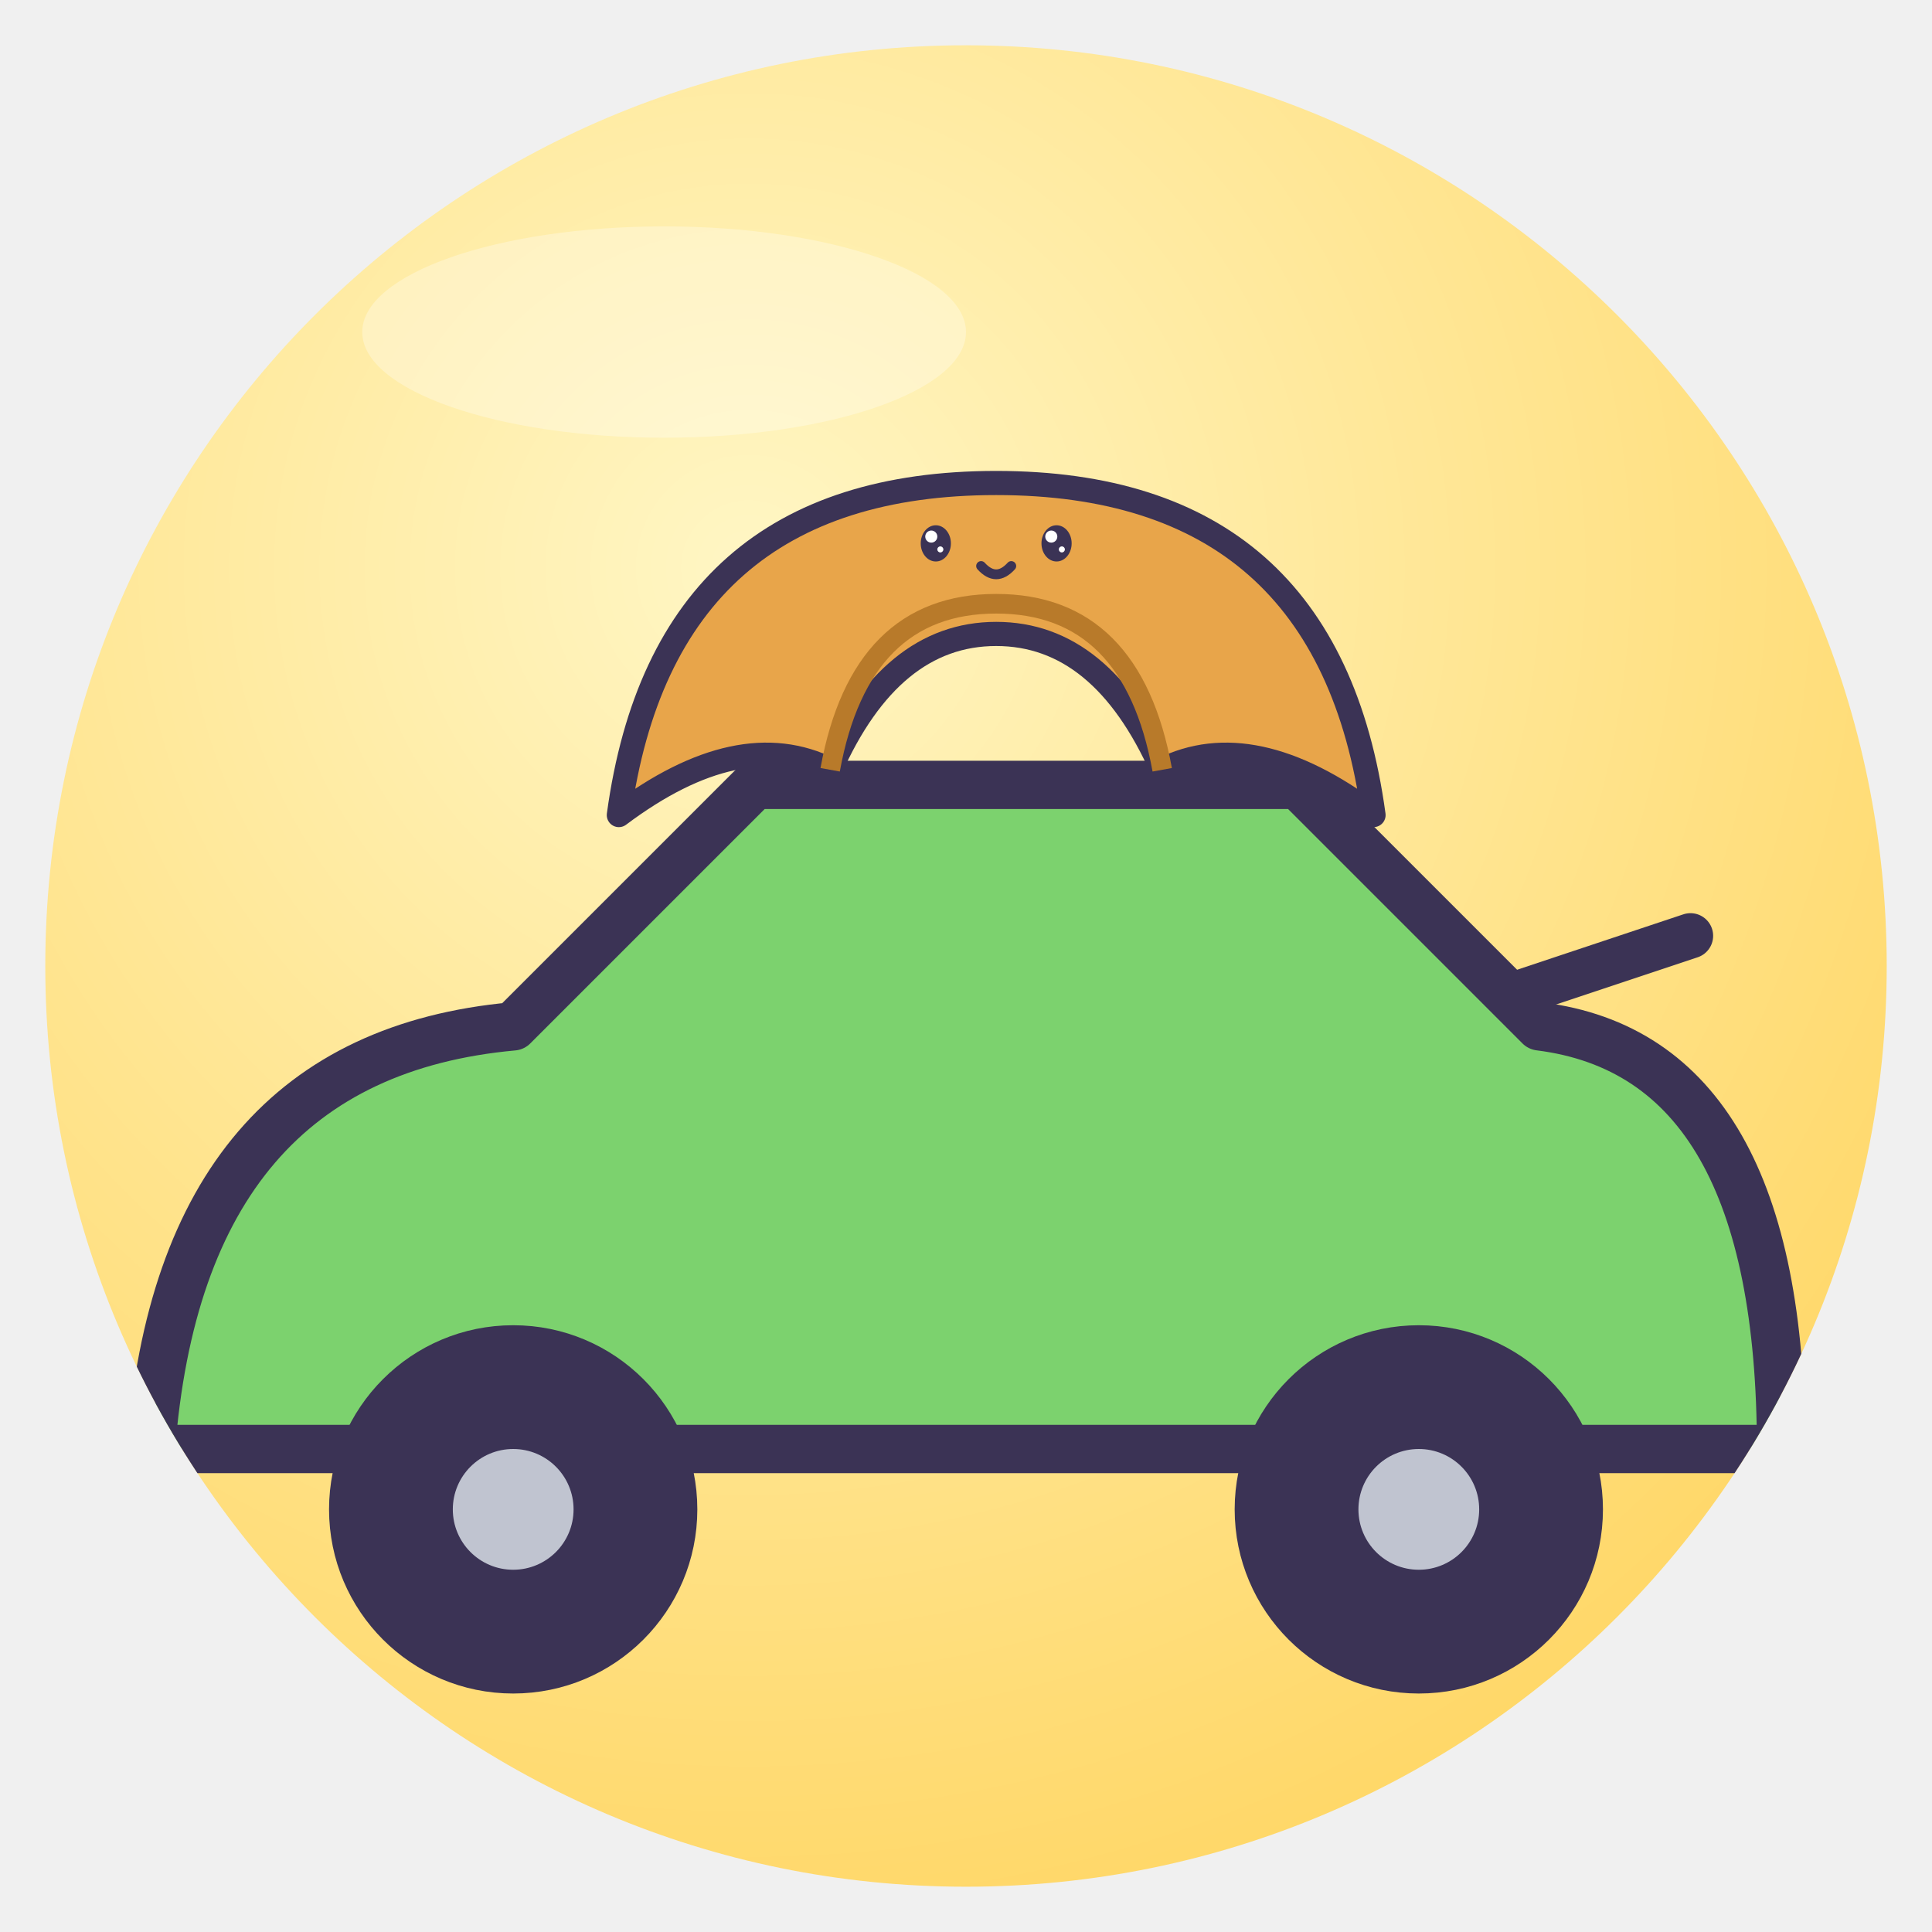
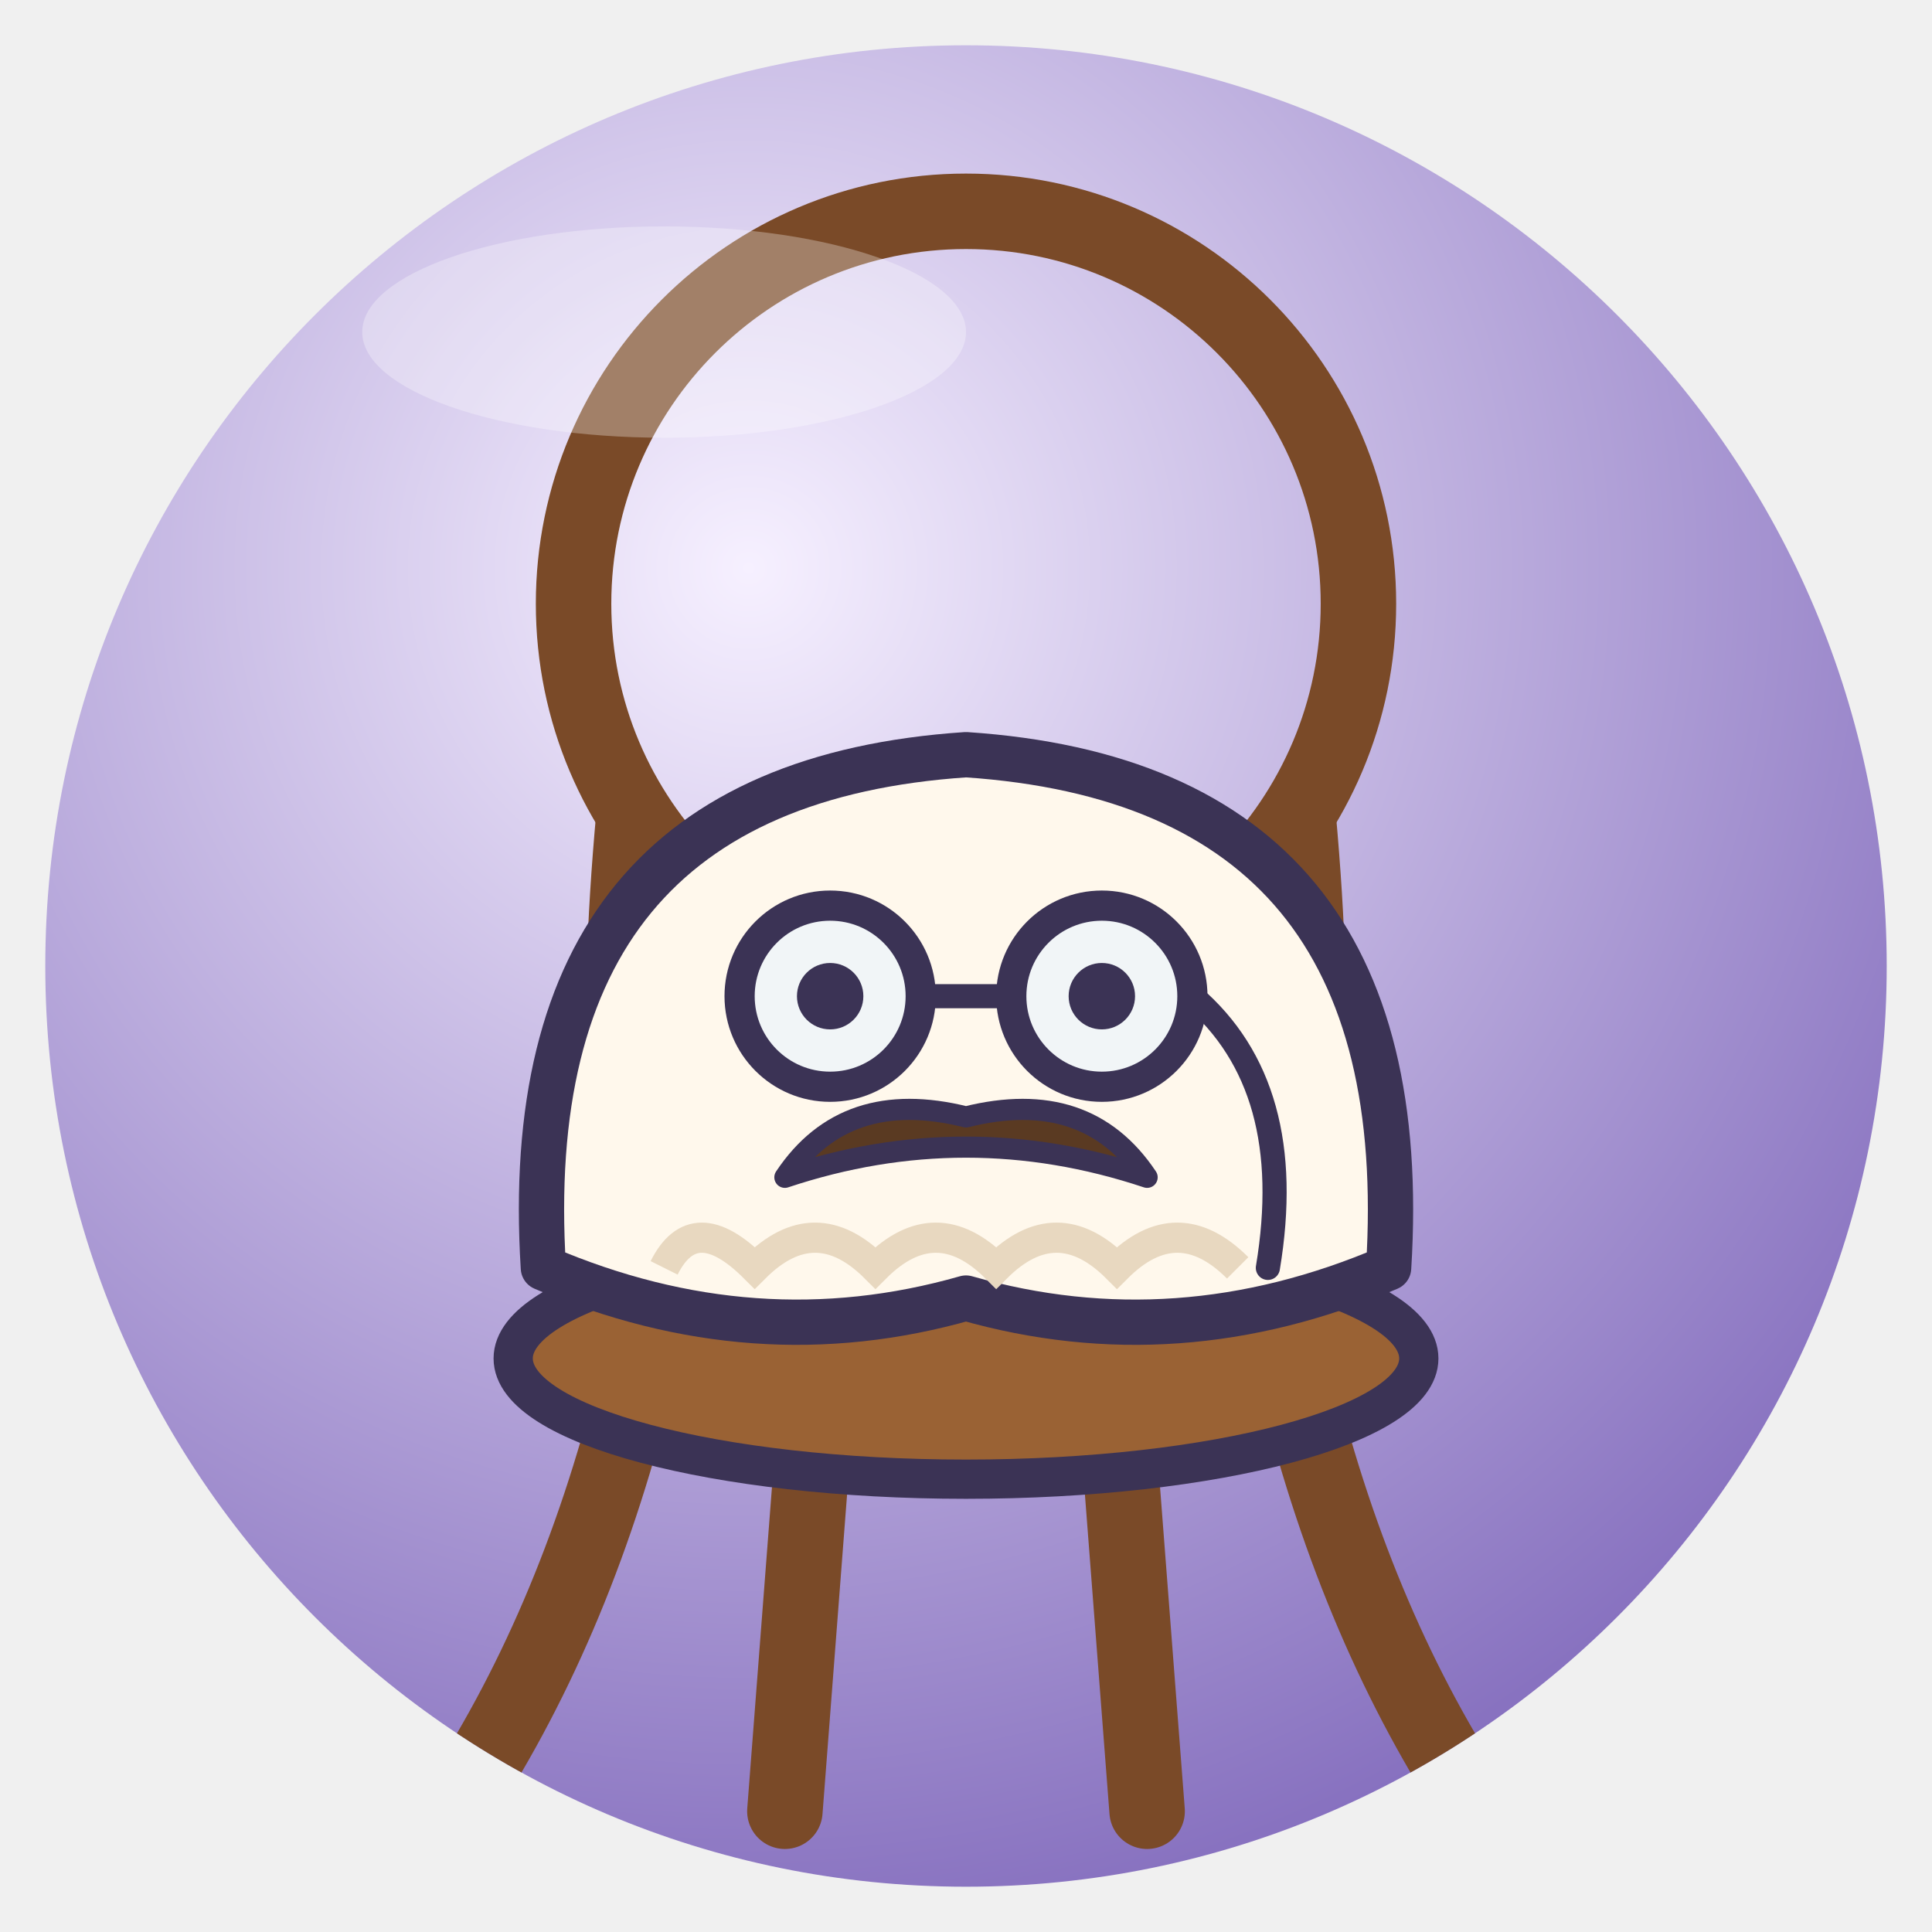
<svg xmlns="http://www.w3.org/2000/svg" viewBox="0 0 128 128" width="128" height="128">
  <defs>
    <radialGradient id="g" cx="38%" cy="28%" r="85%">
-       <stop offset="0" stop-color="#FFF6C4" />
-       <stop offset="1" stop-color="#FFD45E" />
+       <stop offset="0" stop-color="#F6F0FF" />
+       <stop offset="1" stop-color="#7A62B8" />
    </radialGradient>
    <clipPath id="c">
      <circle cx="64" cy="64" r="61" />
    </clipPath>
  </defs>
  <circle cx="64" cy="64" r="61" fill="url(#g)" />
  <g clip-path="url(#c)">
-     <path d="M10 96 Q12 70 34 68 L50 52 H86 L102 68 Q118 70 118 96Z" fill="#7CD26E" stroke="#3B3355" stroke-width="3.2" stroke-linejoin="round" stroke-linecap="round" />
-     <circle cx="34" cy="100" r="11" fill="#3B3355" stroke="#3B3355" stroke-linejoin="round" stroke-linecap="round" stroke-width="2.4" />
-     <circle cx="94" cy="100" r="11" fill="#3B3355" stroke="#3B3355" stroke-linejoin="round" stroke-linecap="round" stroke-width="2.4" />
-     <circle cx="34" cy="100" r="4" fill="#C0C4D0" />
-     <circle cx="94" cy="100" r="4" fill="#C0C4D0" />
-     <g transform="translate(66 44) rotate(0) scale(0.5 0.5) translate(-64 -64)">
-       <path d="M14 84 Q20 40 64 40 Q108 40 114 84 Q98 72 86 78 Q78 60 64 60 Q50 60 42 78 Q30 72 14 84Z" fill="#E8A54A" stroke="#3B3355" stroke-width="3.2" stroke-linejoin="round" stroke-linecap="round" />
-       <path d="M42 78 Q46 56 64 56 M86 78 Q82 56 64 56" fill="none" stroke="#B87A2A" stroke-width="2.6" />
-       <ellipse cx="56" cy="48" rx="2.0" ry="2.4" fill="#3B3355" />
-       <circle cx="55.4" cy="47.1" r="0.8" fill="#fff" />
-       <circle cx="56.6" cy="48.8" r="0.4" fill="#fff" />
-       <ellipse cx="72" cy="48" rx="2.0" ry="2.4" fill="#3B3355" />
-       <circle cx="71.3" cy="47.1" r="0.8" fill="#fff" />
-       <circle cx="72.7" cy="48.8" r="0.4" fill="#fff" />
-       <path d="M62.0 51.0 Q64 53.2 66.0 51.0" fill="none" stroke="#3B3355" stroke-linejoin="round" stroke-linecap="round" stroke-width="1.3" />
-     </g>
-     <path d="M100 66 L112 62" stroke="#3B3355" stroke-linejoin="round" stroke-linecap="round" stroke-width="3" />
+     <circle cx="64" cy="40" r="26" fill="none" stroke="#7A4A28" stroke-width="5" />
+     <path d="M42 54 Q40 76 44 82 M86 54 Q88 76 84 82" fill="none" stroke="#7A4A28" stroke-width="5" stroke-linecap="round" />
+     <path d="M42 92 Q38 108 30 120 M86 92 Q90 108 98 120 M54 94 L52 120 M74 94 L76 120" fill="none" stroke="#7A4A28" stroke-width="5" stroke-linecap="round" />
+     <ellipse cx="64" cy="90" rx="30" ry="8" fill="#9A6234" stroke="#3B3355" stroke-linejoin="round" stroke-linecap="round" stroke-width="2.6" />
+     <path d="M36 84 Q34 52 64 50 Q94 52 92 84 Q78 90 64 86 Q50 90 36 84Z" fill="#FFF8EC" stroke="#3B3355" stroke-linejoin="round" stroke-linecap="round" stroke-width="3" />
+     <path d="M44 84 Q46 80 50 84 Q54 80 58 84 Q62 80 66 84 Q70 80 74 84 Q78 80 82 84" fill="none" stroke="#E8D8C0" stroke-width="2" />
+     <circle cx="55" cy="66" r="6" fill="#E8F4FF" fill-opacity=".6" stroke="#3B3355" stroke-linejoin="round" stroke-linecap="round" stroke-width="2" />
+     <circle cx="73" cy="66" r="6" fill="#E8F4FF" fill-opacity=".6" stroke="#3B3355" stroke-linejoin="round" stroke-linecap="round" stroke-width="2" />
+     <path d="M61 66 H67 M79 66 Q86 72 84 84" fill="none" stroke="#3B3355" stroke-linejoin="round" stroke-linecap="round" stroke-width="1.6" />
+     <circle cx="55" cy="66" r="2.2" fill="#3B3355" />
+     <circle cx="73" cy="66" r="2.2" fill="#3B3355" />
+     <path d="M64 74 Q56 72 52 78 Q58 76 64 76 Q70 76 76 78 Q72 72 64 74Z" fill="#5A3A22" stroke="#3B3355" stroke-linejoin="round" stroke-linecap="round" stroke-width="1.4" />
  </g>
  <ellipse cx="44" cy="22" rx="20" ry="7" fill="#fff" opacity=".3" />
</svg>
